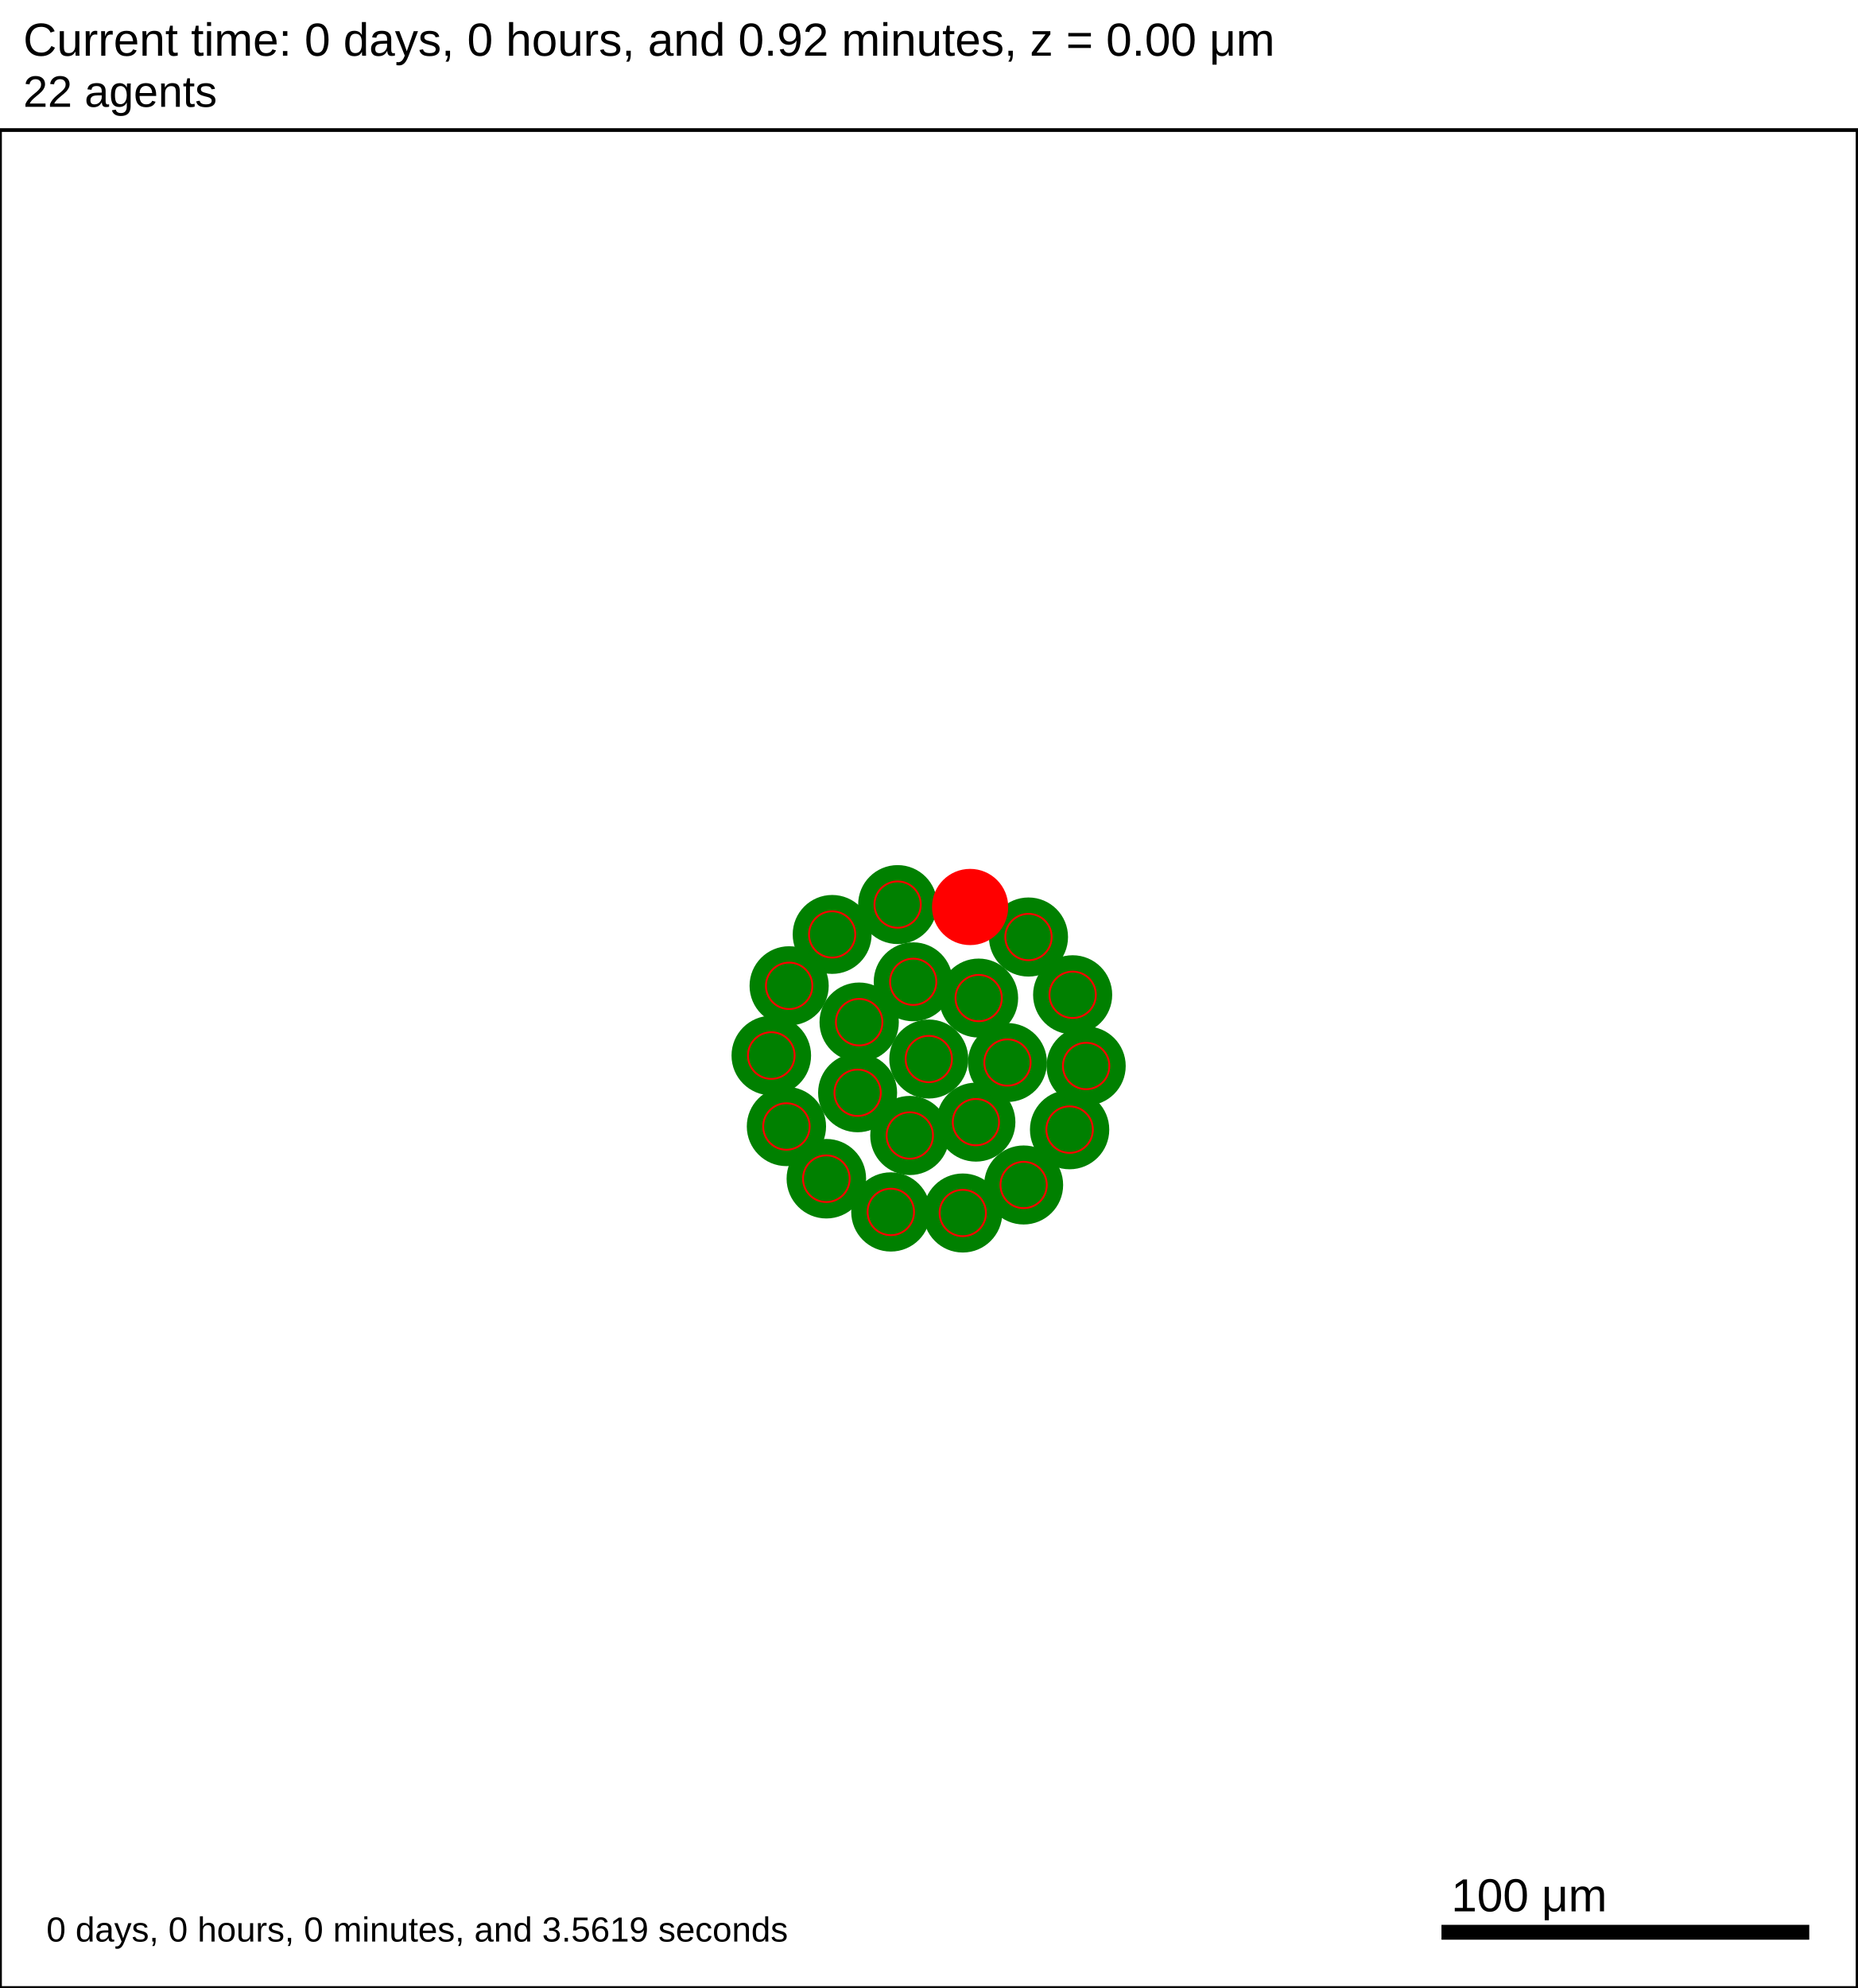
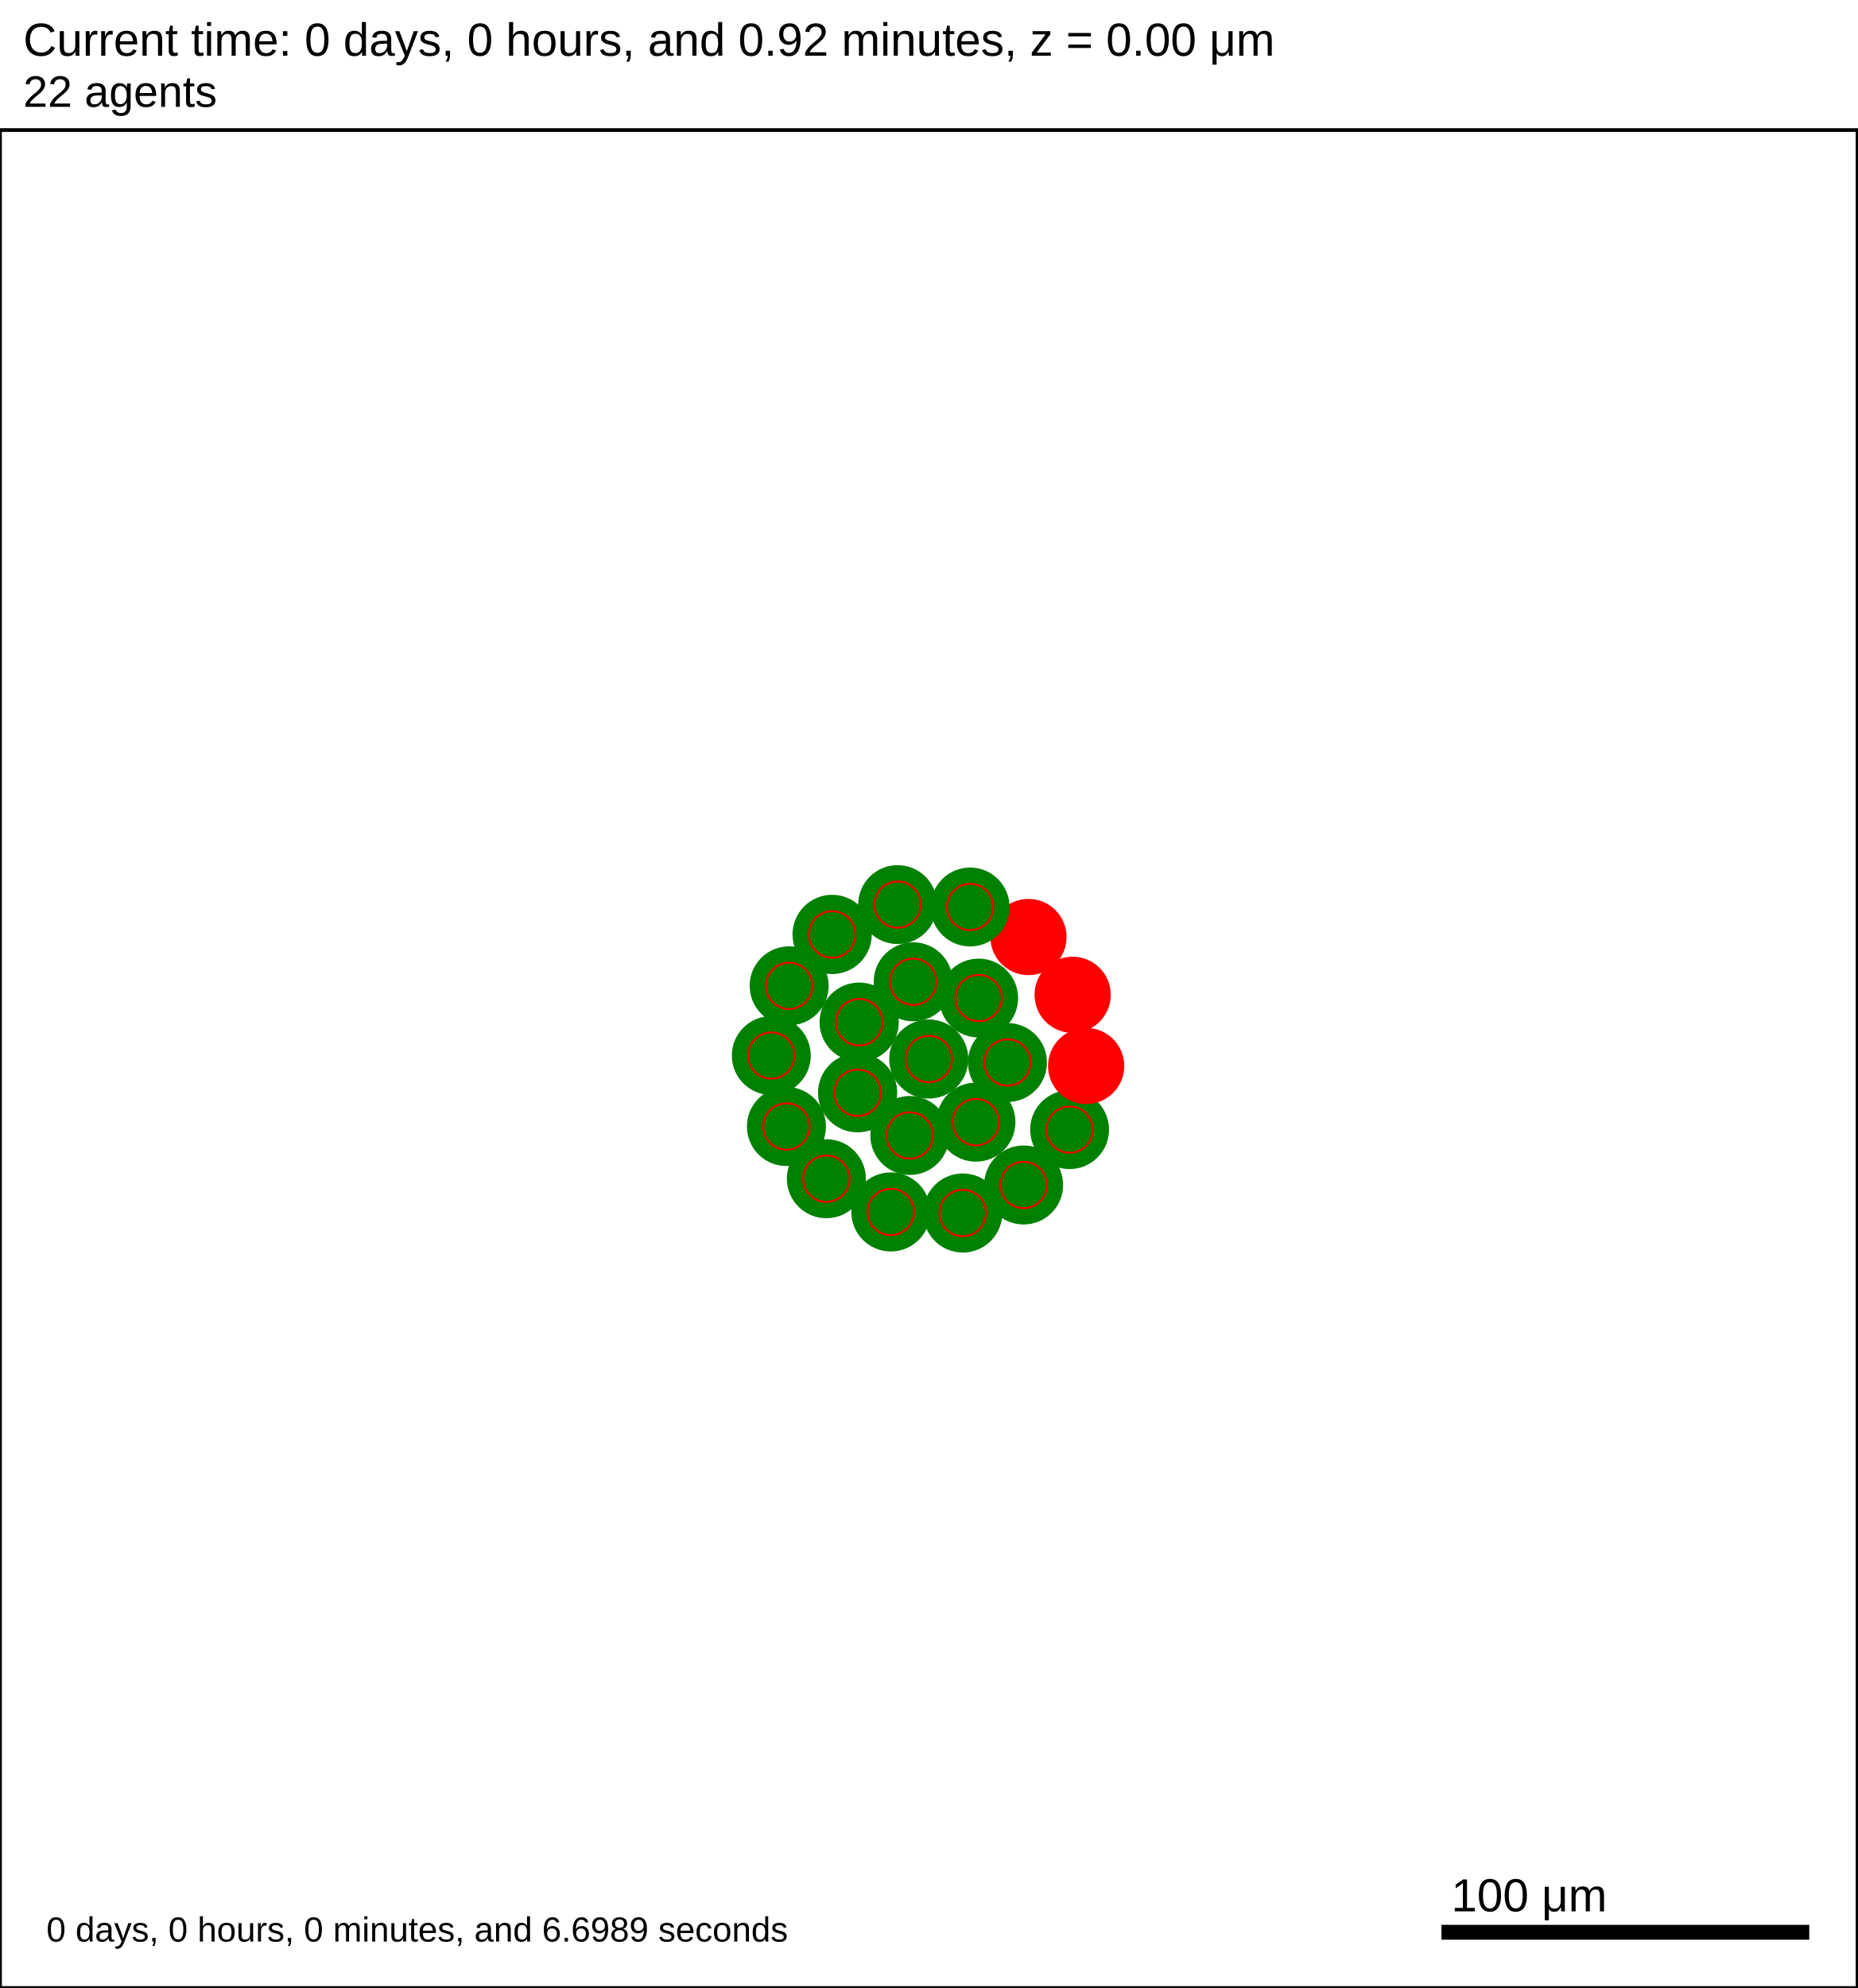
<svg xmlns="http://www.w3.org/2000/svg" version="1.1" width="500" height="535" id="svg2">
  <rect x="0" y="0" width="500" height="535" stroke-width="1" stroke="white" fill="white" />
  <text x="6.25" y="15" font-family="Arial" font-size="12.5" fill="black">
   Current time: 0 days, 0 hours, and 0.92 minutes, z = 0.00 μm
  </text>
  <text x="6.25" y="28.75" font-family="Arial" font-size="11.875" fill="black">
   22 agents
  </text>
  <g id="tissue" transform="translate(0,535) scale(1,-1)">
    <g id="ECM">
  </g>
    <g id="cells">
      <g id="cell0">
-         <circle cx="250" cy="250" r="10.381" stroke-width="0.5" stroke="green" fill="green" />
-         <circle cx="250" cy="250" r="6.234" stroke-width="0.5" stroke="red" fill="green" />
+         <circle cx="250" cy="250" r="10.394" stroke-width="0.5" stroke="green" fill="green" />
+         <circle cx="250" cy="250" r="6.241" stroke-width="0.5" stroke="red" fill="green" />
      </g>
      <g id="cell1">
-         <circle cx="230.842" cy="240.923" r="10.384" stroke-width="0.5" stroke="green" fill="green" />
-         <circle cx="230.842" cy="240.923" r="6.235" stroke-width="0.5" stroke="red" fill="green" />
+         <circle cx="230.842" cy="240.923" r="10.412" stroke-width="0.5" stroke="green" fill="green" />
+         <circle cx="230.842" cy="240.923" r="6.252" stroke-width="0.5" stroke="red" fill="green" />
      </g>
      <g id="cell2">
-         <circle cx="263.426" cy="266.406" r="10.378" stroke-width="0.5" stroke="green" fill="green" />
-         <circle cx="263.426" cy="266.406" r="6.232" stroke-width="0.5" stroke="red" fill="green" />
+         <circle cx="263.426" cy="266.406" r="10.367" stroke-width="0.5" stroke="green" fill="green" />
+         <circle cx="263.426" cy="266.406" r="6.225" stroke-width="0.5" stroke="red" fill="green" />
      </g>
      <g id="cell3">
-         <circle cx="244.892" cy="229.425" r="10.401" stroke-width="0.5" stroke="green" fill="green" />
-         <circle cx="244.892" cy="229.425" r="6.246" stroke-width="0.5" stroke="red" fill="green" />
+         <circle cx="244.892" cy="229.425" r="10.375" stroke-width="0.5" stroke="green" fill="green" />
+         <circle cx="244.892" cy="229.425" r="6.23" stroke-width="0.5" stroke="red" fill="green" />
      </g>
      <g id="cell4">
-         <circle cx="245.806" cy="270.781" r="10.372" stroke-width="0.5" stroke="green" fill="green" />
-         <circle cx="245.806" cy="270.781" r="6.228" stroke-width="0.5" stroke="red" fill="green" />
+         <circle cx="245.806" cy="270.781" r="10.378" stroke-width="0.5" stroke="green" fill="green" />
+         <circle cx="245.806" cy="270.781" r="6.232" stroke-width="0.5" stroke="red" fill="green" />
      </g>
      <g id="cell5">
-         <circle cx="262.688" cy="233.016" r="10.378" stroke-width="0.5" stroke="green" fill="green" />
-         <circle cx="262.688" cy="233.016" r="6.232" stroke-width="0.5" stroke="red" fill="green" />
+         <circle cx="262.688" cy="233.016" r="10.387" stroke-width="0.5" stroke="green" fill="green" />
+         <circle cx="262.688" cy="233.016" r="6.237" stroke-width="0.5" stroke="red" fill="green" />
      </g>
      <g id="cell6">
-         <circle cx="231.262" cy="259.916" r="10.424" stroke-width="0.5" stroke="green" fill="green" />
-         <circle cx="231.262" cy="259.916" r="6.259" stroke-width="0.5" stroke="red" fill="green" />
+         <circle cx="231.262" cy="259.916" r="10.416" stroke-width="0.5" stroke="green" fill="green" />
+         <circle cx="231.262" cy="259.916" r="6.255" stroke-width="0.5" stroke="red" fill="green" />
      </g>
      <g id="cell7">
-         <circle cx="271.179" cy="249.063" r="10.375" stroke-width="0.5" stroke="green" fill="green" />
-         <circle cx="271.179" cy="249.063" r="6.23" stroke-width="0.5" stroke="red" fill="green" />
+         <circle cx="271.179" cy="249.063" r="10.381" stroke-width="0.5" stroke="green" fill="green" />
+         <circle cx="271.179" cy="249.063" r="6.234" stroke-width="0.5" stroke="red" fill="green" />
      </g>
      <g id="cell8">
-         <circle cx="259.149" cy="208.562" r="10.387" stroke-width="0.5" stroke="green" fill="green" />
-         <circle cx="259.149" cy="208.562" r="6.237" stroke-width="0.5" stroke="red" fill="green" />
+         <circle cx="259.149" cy="208.562" r="10.394" stroke-width="0.5" stroke="green" fill="green" />
+         <circle cx="259.149" cy="208.562" r="6.241" stroke-width="0.5" stroke="red" fill="green" />
      </g>
      <g id="cell9">
-         <circle cx="211.683" cy="231.845" r="10.416" stroke-width="0.5" stroke="green" fill="green" />
-         <circle cx="211.683" cy="231.845" r="6.255" stroke-width="0.5" stroke="red" fill="green" />
+         <circle cx="211.683" cy="231.845" r="10.391" stroke-width="0.5" stroke="green" fill="green" />
+         <circle cx="211.683" cy="231.845" r="6.239" stroke-width="0.5" stroke="red" fill="green" />
      </g>
      <g id="cell10">
-         <circle cx="223.99" cy="283.531" r="10.37" stroke-width="0.5" stroke="green" fill="green" />
-         <circle cx="223.99" cy="283.531" r="6.227" stroke-width="0.5" stroke="red" fill="green" />
+         <circle cx="223.99" cy="283.531" r="10.416" stroke-width="0.5" stroke="green" fill="green" />
+         <circle cx="223.99" cy="283.531" r="6.255" stroke-width="0.5" stroke="red" fill="green" />
      </g>
      <g id="cell11">
-         <circle cx="276.837" cy="282.833" r="10.394" stroke-width="0.5" stroke="green" fill="green" />
-         <circle cx="276.837" cy="282.833" r="6.241" stroke-width="0.5" stroke="red" fill="green" />
+         <circle cx="276.837" cy="282.833" r="10.007" stroke-width="0.5" stroke="red" fill="red" />
+         <circle cx="276.837" cy="282.833" r="6.009" stroke-width="0.5" stroke="red" fill="red" />
      </g>
      <g id="cell12">
-         <circle cx="287.906" cy="231.002" r="10.424" stroke-width="0.5" stroke="green" fill="green" />
-         <circle cx="287.906" cy="231.002" r="6.259" stroke-width="0.5" stroke="red" fill="green" />
+         <circle cx="287.906" cy="231.002" r="10.367" stroke-width="0.5" stroke="green" fill="green" />
+         <circle cx="287.906" cy="231.002" r="6.225" stroke-width="0.5" stroke="red" fill="green" />
      </g>
      <g id="cell13">
-         <circle cx="239.783" cy="208.849" r="10.412" stroke-width="0.5" stroke="green" fill="green" />
-         <circle cx="239.783" cy="208.849" r="6.252" stroke-width="0.5" stroke="red" fill="green" />
+         <circle cx="239.783" cy="208.849" r="10.387" stroke-width="0.5" stroke="green" fill="green" />
+         <circle cx="239.783" cy="208.849" r="6.237" stroke-width="0.5" stroke="red" fill="green" />
      </g>
      <g id="cell14">
-         <circle cx="207.61" cy="250.938" r="10.456" stroke-width="0.5" stroke="green" fill="green" />
-         <circle cx="207.61" cy="250.938" r="6.279" stroke-width="0.5" stroke="red" fill="green" />
+         <circle cx="207.61" cy="250.938" r="10.37" stroke-width="0.5" stroke="green" fill="green" />
+         <circle cx="207.61" cy="250.938" r="6.227" stroke-width="0.5" stroke="red" fill="green" />
      </g>
      <g id="cell15">
-         <circle cx="241.613" cy="291.562" r="10.378" stroke-width="0.5" stroke="green" fill="green" />
-         <circle cx="241.613" cy="291.562" r="6.232" stroke-width="0.5" stroke="red" fill="green" />
+         <circle cx="241.613" cy="291.562" r="10.367" stroke-width="0.5" stroke="green" fill="green" />
+         <circle cx="241.613" cy="291.562" r="6.225" stroke-width="0.5" stroke="red" fill="green" />
      </g>
      <g id="cell16">
-         <circle cx="288.725" cy="267.282" r="10.397" stroke-width="0.5" stroke="green" fill="green" />
-         <circle cx="288.725" cy="267.282" r="6.243" stroke-width="0.5" stroke="red" fill="green" />
+         <circle cx="288.725" cy="267.282" r="10.007" stroke-width="0.5" stroke="red" fill="red" />
+         <circle cx="288.725" cy="267.282" r="6.009" stroke-width="0.5" stroke="red" fill="red" />
      </g>
      <g id="cell17">
-         <circle cx="275.532" cy="216.104" r="10.384" stroke-width="0.5" stroke="green" fill="green" />
-         <circle cx="275.532" cy="216.104" r="6.235" stroke-width="0.5" stroke="red" fill="green" />
+         <circle cx="275.532" cy="216.104" r="10.381" stroke-width="0.5" stroke="green" fill="green" />
+         <circle cx="275.532" cy="216.104" r="6.234" stroke-width="0.5" stroke="red" fill="green" />
      </g>
      <g id="cell18">
-         <circle cx="222.428" cy="217.789" r="10.451" stroke-width="0.5" stroke="green" fill="green" />
-         <circle cx="222.428" cy="217.789" r="6.276" stroke-width="0.5" stroke="red" fill="green" />
+         <circle cx="222.428" cy="217.789" r="10.381" stroke-width="0.5" stroke="green" fill="green" />
+         <circle cx="222.428" cy="217.789" r="6.234" stroke-width="0.5" stroke="red" fill="green" />
      </g>
      <g id="cell19">
-         <circle cx="212.414" cy="269.7" r="10.405" stroke-width="0.5" stroke="green" fill="green" />
-         <circle cx="212.414" cy="269.7" r="6.248" stroke-width="0.5" stroke="red" fill="green" />
+         <circle cx="212.414" cy="269.7" r="10.381" stroke-width="0.5" stroke="green" fill="green" />
+         <circle cx="212.414" cy="269.7" r="6.234" stroke-width="0.5" stroke="red" fill="green" />
      </g>
      <g id="cell20">
-         <circle cx="261.124" cy="290.915" r="10.007" stroke-width="0.5" stroke="red" fill="red" />
-         <circle cx="261.124" cy="290.915" r="6.009" stroke-width="0.5" stroke="red" fill="red" />
+         <circle cx="261.124" cy="290.915" r="10.367" stroke-width="0.5" stroke="green" fill="green" />
+         <circle cx="261.124" cy="290.915" r="6.225" stroke-width="0.5" stroke="red" fill="green" />
      </g>
      <g id="cell21">
-         <circle cx="292.359" cy="248.125" r="10.401" stroke-width="0.5" stroke="green" fill="green" />
-         <circle cx="292.359" cy="248.125" r="6.246" stroke-width="0.5" stroke="red" fill="green" />
+         <circle cx="292.359" cy="248.125" r="10.007" stroke-width="0.5" stroke="red" fill="red" />
+         <circle cx="292.359" cy="248.125" r="6.009" stroke-width="0.5" stroke="red" fill="red" />
      </g>
    </g>
  </g>
  <rect x="387.5" y="517.5" width="100" height="5" stroke-width="1" stroke="rgb(255,255,255)" fill="rgb(0,0,0)" />
  <text x="390.625" y="514.375" font-family="Arial" font-size="12.5" fill="black">
   100 μm
  </text>
  <text x="12.5" y="522.5" font-family="Arial" font-size="9.375" fill="black">
-    0 days, 0 hours, 0 minutes, and 3.5619 seconds
+    0 days, 0 hours, 0 minutes, and 6.6989 seconds
  </text>
  <rect x="0" y="35" width="500" height="500" stroke-width="1" stroke="rgb(0,0,0)" fill="none" />
</svg>
